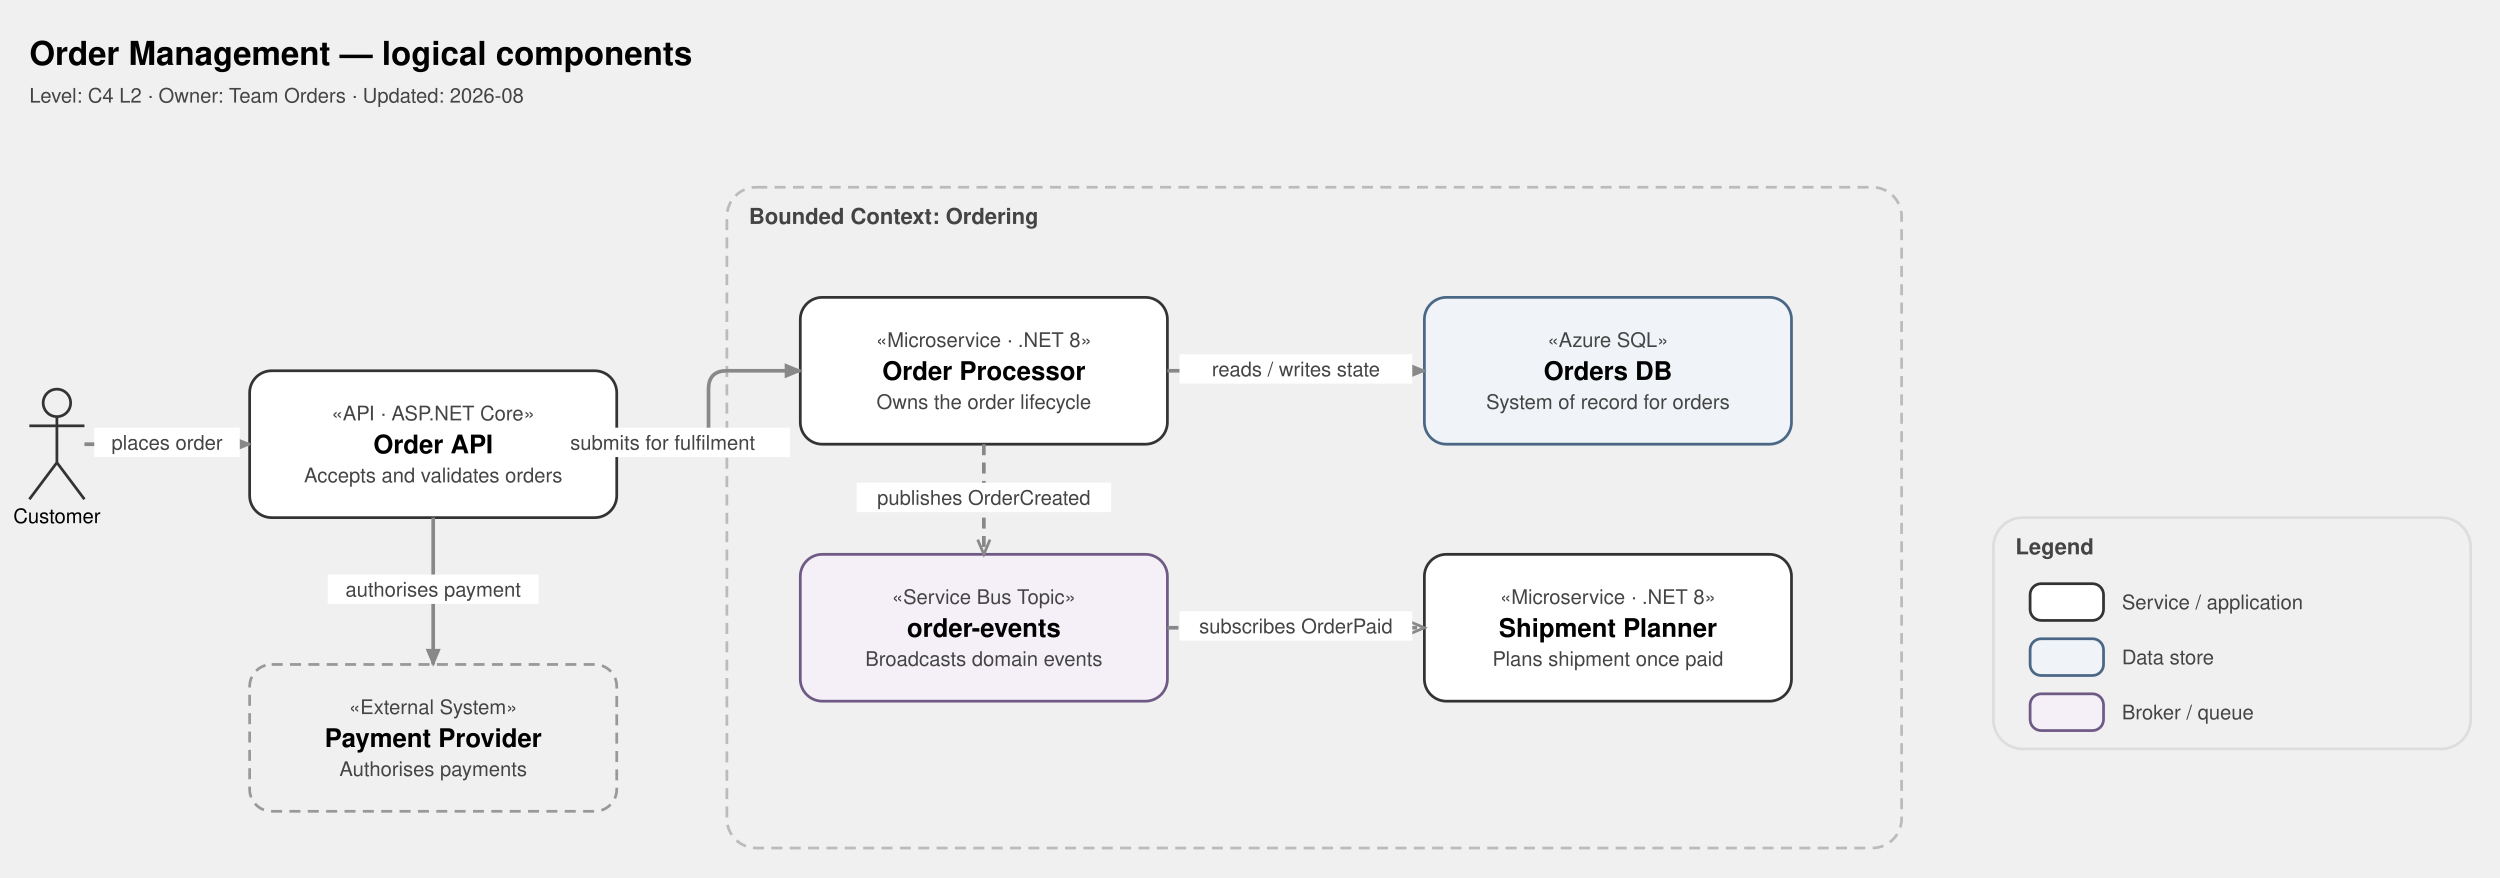
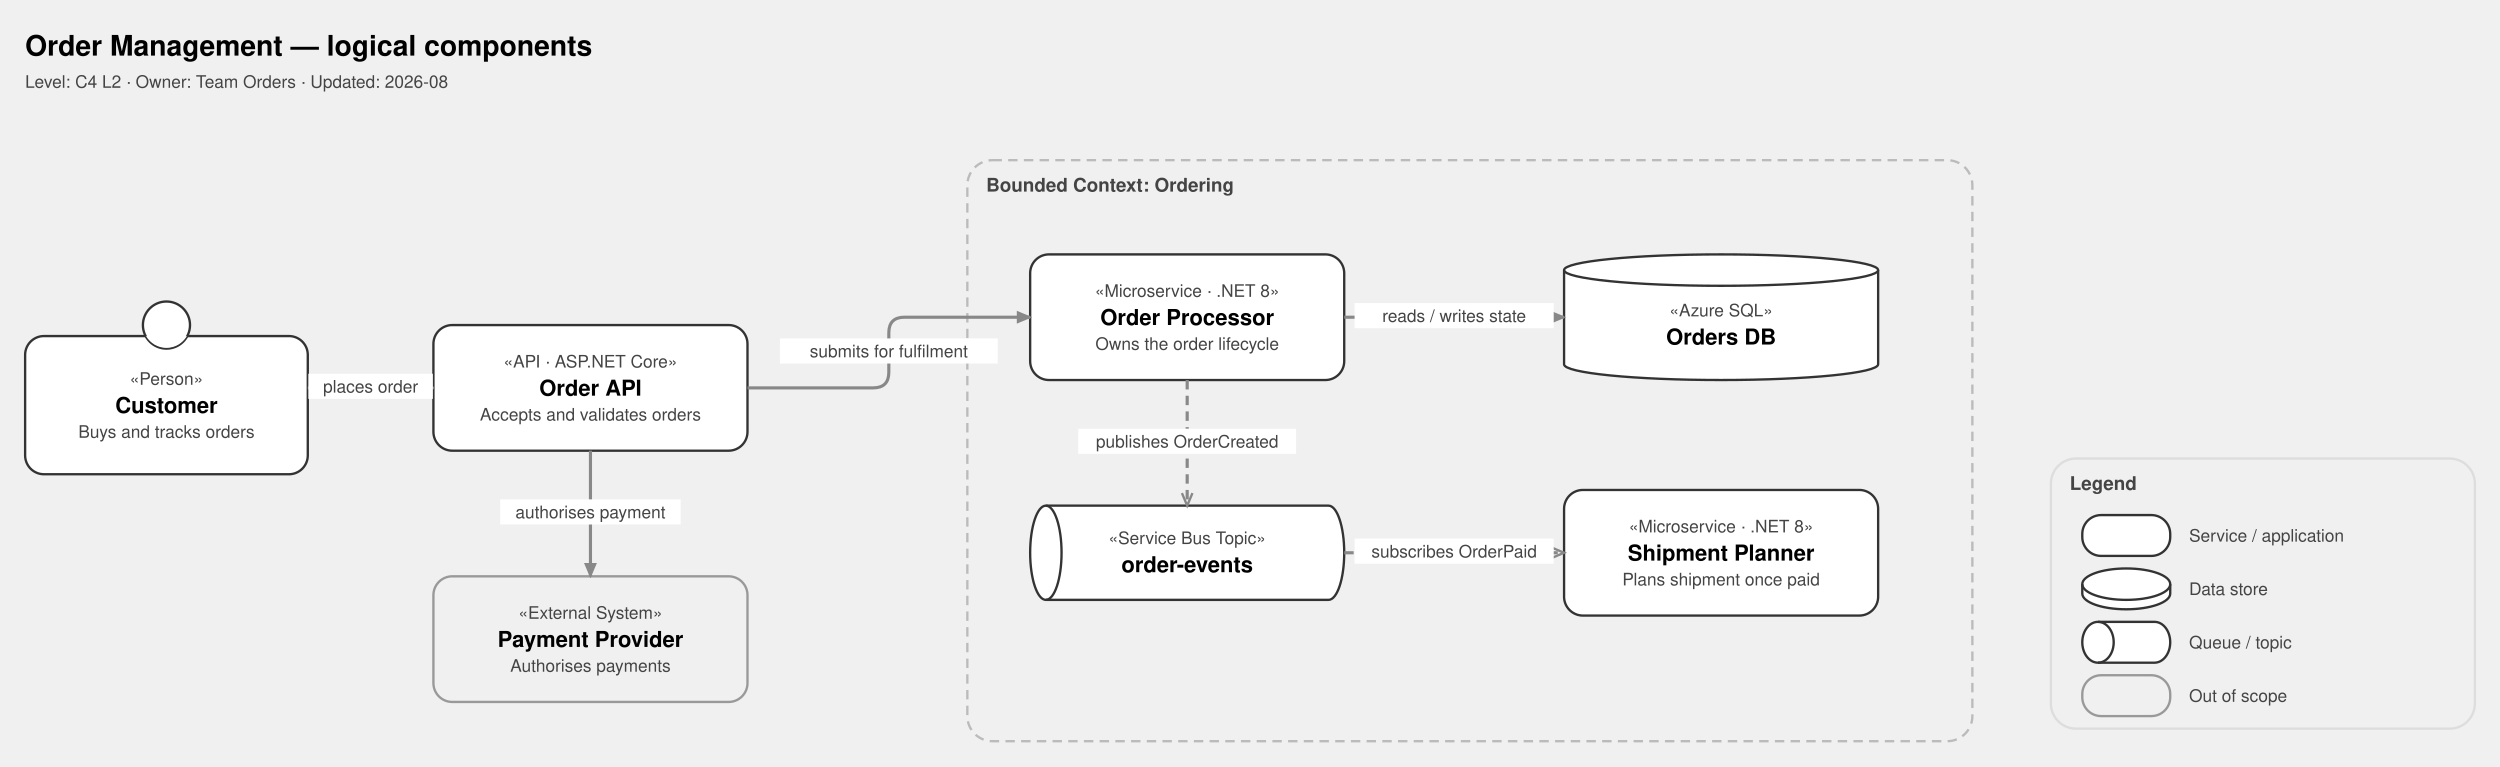
- <svg xmlns="http://www.w3.org/2000/svg" version="1.1" width="1362px" height="478px" viewBox="24 8 1362 478" content="&lt;mxfile host=&quot;app.diagrams.net&quot; type=&quot;device&quot; version=&quot;24.7.17&quot;&gt;&lt;diagram id=&quot;d1&quot; name=&quot;Components&quot;&gt;&lt;mxGraphModel dx=&quot;1400&quot; dy=&quot;900&quot; grid=&quot;1&quot; gridSize=&quot;10&quot; guides=&quot;1&quot; tooltips=&quot;1&quot; connect=&quot;1&quot; arrows=&quot;1&quot; fold=&quot;1&quot; page=&quot;0&quot; pageScale=&quot;1&quot; pageWidth=&quot;1600&quot; pageHeight=&quot;1200&quot; adaptiveColors=&quot;auto&quot; math=&quot;0&quot; shadow=&quot;0&quot;&gt;&lt;root&gt;&lt;mxCell id=&quot;0&quot; /&gt;&lt;mxCell id=&quot;1&quot; parent=&quot;0&quot; /&gt;&lt;mxCell id=&quot;n1&quot; value=&quot;Order Management — logical components&quot; style=&quot;text;html=1;align=left;verticalAlign=middle;fontFamily=Helvetica;fontSize=18;fontColor=#000000;fontStyle=1;&quot; vertex=&quot;1&quot; parent=&quot;1&quot;&gt;&lt;mxGeometry x=&quot;40&quot; y=&quot;24&quot; width=&quot;700&quot; height=&quot;26&quot; as=&quot;geometry&quot; /&gt;&lt;/mxCell&gt;&lt;mxCell id=&quot;n2&quot; value=&quot;Level: C4 L2 · Owner: Team Orders · Updated: 2026-08&quot; style=&quot;text;html=1;align=left;verticalAlign=middle;fontFamily=Helvetica;fontSize=11;fontColor=#444444;&quot; vertex=&quot;1&quot; parent=&quot;1&quot;&gt;&lt;mxGeometry x=&quot;40&quot; y=&quot;52&quot; width=&quot;700&quot; height=&quot;16&quot; as=&quot;geometry&quot; /&gt;&lt;/mxCell&gt;&lt;mxCell id=&quot;n3&quot; value=&quot;Customer&quot; style=&quot;shape=umlActor;verticalLabelPosition=bottom;verticalAlign=top;html=1;outlineConnect=0;strokeColor=#333333;strokeWidth=1.5;fontFamily=Helvetica;fontSize=11;fontColor=#000000;&quot; vertex=&quot;1&quot; parent=&quot;1&quot;&gt;&lt;mxGeometry x=&quot;40&quot; y=&quot;220&quot; width=&quot;30&quot; height=&quot;60&quot; as=&quot;geometry&quot; /&gt;&lt;/mxCell&gt;&lt;mxCell id=&quot;n4&quot; value=&quot;&amp;lt;div style=&amp;quot;line-height:1.3&amp;quot;&amp;gt;&amp;lt;font style=&amp;quot;font-size:11px;color:#444444&amp;quot;&amp;gt;&amp;amp;laquo;API · ASP.NET Core&amp;amp;raquo;&amp;lt;/font&amp;gt;&amp;lt;br&amp;gt;&amp;lt;b style=&amp;quot;font-size:14px;color:#000000&amp;quot;&amp;gt;Order API&amp;lt;/b&amp;gt;&amp;lt;br&amp;gt;&amp;lt;font style=&amp;quot;font-size:11px;color:#444444&amp;quot;&amp;gt;Accepts and validates orders&amp;lt;/font&amp;gt;&amp;lt;/div&amp;gt;&quot; style=&quot;rounded=1;absoluteArcSize=1;arcSize=24;whiteSpace=wrap;html=1;strokeWidth=1.5;fontFamily=Helvetica;fontSize=14;fontColor=#000000;align=center;verticalAlign=middle;spacingLeft=6;spacingRight=6;shadow=0;fillColor=#FFFFFF;strokeColor=#333333;&quot; vertex=&quot;1&quot; parent=&quot;1&quot;&gt;&lt;mxGeometry x=&quot;160&quot; y=&quot;210&quot; width=&quot;200&quot; height=&quot;80&quot; as=&quot;geometry&quot; /&gt;&lt;/mxCell&gt;&lt;mxCell id=&quot;n5&quot; value=&quot;Bounded Context: Ordering&quot; style=&quot;rounded=1;absoluteArcSize=1;arcSize=32;whiteSpace=wrap;html=1;strokeWidth=1.5;fontFamily=Helvetica;fontSize=12;fontStyle=1;fontColor=#444444;align=left;verticalAlign=top;spacingLeft=12;spacingTop=4;shadow=0;container=1;collapsible=0;fillColor=none;strokeColor=#BBBBBB;dashed=1;dashPattern=8 4;&quot; vertex=&quot;1&quot; parent=&quot;1&quot;&gt;&lt;mxGeometry x=&quot;420&quot; y=&quot;110&quot; width=&quot;640&quot; height=&quot;360&quot; as=&quot;geometry&quot; /&gt;&lt;/mxCell&gt;&lt;mxCell id=&quot;n6&quot; value=&quot;&amp;lt;div style=&amp;quot;line-height:1.3&amp;quot;&amp;gt;&amp;lt;font style=&amp;quot;font-size:11px;color:#444444&amp;quot;&amp;gt;&amp;amp;laquo;Microservice · .NET 8&amp;amp;raquo;&amp;lt;/font&amp;gt;&amp;lt;br&amp;gt;&amp;lt;b style=&amp;quot;font-size:14px;color:#000000&amp;quot;&amp;gt;Order Processor&amp;lt;/b&amp;gt;&amp;lt;br&amp;gt;&amp;lt;font style=&amp;quot;font-size:11px;color:#444444&amp;quot;&amp;gt;Owns the order lifecycle&amp;lt;/font&amp;gt;&amp;lt;/div&amp;gt;&quot; style=&quot;rounded=1;absoluteArcSize=1;arcSize=24;whiteSpace=wrap;html=1;strokeWidth=1.5;fontFamily=Helvetica;fontSize=14;fontColor=#000000;align=center;verticalAlign=middle;spacingLeft=6;spacingRight=6;shadow=0;fillColor=#FFFFFF;strokeColor=#333333;&quot; vertex=&quot;1&quot; parent=&quot;n5&quot;&gt;&lt;mxGeometry x=&quot;40&quot; y=&quot;60&quot; width=&quot;200&quot; height=&quot;80&quot; as=&quot;geometry&quot; /&gt;&lt;/mxCell&gt;&lt;mxCell id=&quot;n7&quot; value=&quot;&amp;lt;div style=&amp;quot;line-height:1.3&amp;quot;&amp;gt;&amp;lt;font style=&amp;quot;font-size:11px;color:#444444&amp;quot;&amp;gt;&amp;amp;laquo;Azure SQL&amp;amp;raquo;&amp;lt;/font&amp;gt;&amp;lt;br&amp;gt;&amp;lt;b style=&amp;quot;font-size:14px;color:#000000&amp;quot;&amp;gt;Orders DB&amp;lt;/b&amp;gt;&amp;lt;br&amp;gt;&amp;lt;font style=&amp;quot;font-size:11px;color:#444444&amp;quot;&amp;gt;System of record for orders&amp;lt;/font&amp;gt;&amp;lt;/div&amp;gt;&quot; style=&quot;rounded=1;absoluteArcSize=1;arcSize=24;whiteSpace=wrap;html=1;strokeWidth=1.5;fontFamily=Helvetica;fontSize=14;fontColor=#000000;align=center;verticalAlign=middle;spacingLeft=6;spacingRight=6;shadow=0;fillColor=#F0F4F8;strokeColor=#4A6785;&quot; vertex=&quot;1&quot; parent=&quot;n5&quot;&gt;&lt;mxGeometry x=&quot;380&quot; y=&quot;60&quot; width=&quot;200&quot; height=&quot;80&quot; as=&quot;geometry&quot; /&gt;&lt;/mxCell&gt;&lt;mxCell id=&quot;n8&quot; value=&quot;&amp;lt;div style=&amp;quot;line-height:1.3&amp;quot;&amp;gt;&amp;lt;font style=&amp;quot;font-size:11px;color:#444444&amp;quot;&amp;gt;&amp;amp;laquo;Service Bus Topic&amp;amp;raquo;&amp;lt;/font&amp;gt;&amp;lt;br&amp;gt;&amp;lt;b style=&amp;quot;font-size:14px;color:#000000&amp;quot;&amp;gt;order-events&amp;lt;/b&amp;gt;&amp;lt;br&amp;gt;&amp;lt;font style=&amp;quot;font-size:11px;color:#444444&amp;quot;&amp;gt;Broadcasts domain events&amp;lt;/font&amp;gt;&amp;lt;/div&amp;gt;&quot; style=&quot;rounded=1;absoluteArcSize=1;arcSize=24;whiteSpace=wrap;html=1;strokeWidth=1.5;fontFamily=Helvetica;fontSize=14;fontColor=#000000;align=center;verticalAlign=middle;spacingLeft=6;spacingRight=6;shadow=0;fillColor=#F5F0F8;strokeColor=#6E5A85;&quot; vertex=&quot;1&quot; parent=&quot;n5&quot;&gt;&lt;mxGeometry x=&quot;40&quot; y=&quot;200&quot; width=&quot;200&quot; height=&quot;80&quot; as=&quot;geometry&quot; /&gt;&lt;/mxCell&gt;&lt;mxCell id=&quot;n9&quot; value=&quot;&amp;lt;div style=&amp;quot;line-height:1.3&amp;quot;&amp;gt;&amp;lt;font style=&amp;quot;font-size:11px;color:#444444&amp;quot;&amp;gt;&amp;amp;laquo;Microservice · .NET 8&amp;amp;raquo;&amp;lt;/font&amp;gt;&amp;lt;br&amp;gt;&amp;lt;b style=&amp;quot;font-size:14px;color:#000000&amp;quot;&amp;gt;Shipment Planner&amp;lt;/b&amp;gt;&amp;lt;br&amp;gt;&amp;lt;font style=&amp;quot;font-size:11px;color:#444444&amp;quot;&amp;gt;Plans shipment once paid&amp;lt;/font&amp;gt;&amp;lt;/div&amp;gt;&quot; style=&quot;rounded=1;absoluteArcSize=1;arcSize=24;whiteSpace=wrap;html=1;strokeWidth=1.5;fontFamily=Helvetica;fontSize=14;fontColor=#000000;align=center;verticalAlign=middle;spacingLeft=6;spacingRight=6;shadow=0;fillColor=#FFFFFF;strokeColor=#333333;&quot; vertex=&quot;1&quot; parent=&quot;n5&quot;&gt;&lt;mxGeometry x=&quot;380&quot; y=&quot;200&quot; width=&quot;200&quot; height=&quot;80&quot; as=&quot;geometry&quot; /&gt;&lt;/mxCell&gt;&lt;mxCell id=&quot;n10&quot; value=&quot;&amp;lt;div style=&amp;quot;line-height:1.3&amp;quot;&amp;gt;&amp;lt;font style=&amp;quot;font-size:11px;color:#444444&amp;quot;&amp;gt;&amp;amp;laquo;External System&amp;amp;raquo;&amp;lt;/font&amp;gt;&amp;lt;br&amp;gt;&amp;lt;b style=&amp;quot;font-size:14px;color:#000000&amp;quot;&amp;gt;Payment Provider&amp;lt;/b&amp;gt;&amp;lt;br&amp;gt;&amp;lt;font style=&amp;quot;font-size:11px;color:#444444&amp;quot;&amp;gt;Authorises payments&amp;lt;/font&amp;gt;&amp;lt;/div&amp;gt;&quot; style=&quot;rounded=1;absoluteArcSize=1;arcSize=24;whiteSpace=wrap;html=1;strokeWidth=1.5;fontFamily=Helvetica;fontSize=14;fontColor=#000000;align=center;verticalAlign=middle;spacingLeft=6;spacingRight=6;shadow=0;fillColor=none;strokeColor=#999999;dashed=1;dashPattern=6 4;&quot; vertex=&quot;1&quot; parent=&quot;1&quot;&gt;&lt;mxGeometry x=&quot;160&quot; y=&quot;370&quot; width=&quot;200&quot; height=&quot;80&quot; as=&quot;geometry&quot; /&gt;&lt;/mxCell&gt;&lt;mxCell id=&quot;n11&quot; value=&quot;places order&quot; style=&quot;edgeStyle=orthogonalEdgeStyle;rounded=1;arcSize=10;html=1;jumpStyle=arc;jumpSize=8;fontFamily=Helvetica;fontSize=11;fontColor=#444444;labelBackgroundColor=#FFFFFF;strokeWidth=2;strokeColor=#888888;endArrow=blockThin;endFill=1;endSize=6;exitX=1;exitY=0.5;exitDx=0;exitDy=0;entryX=0;entryY=0.5;entryDx=0;entryDy=0;&quot; edge=&quot;1&quot; parent=&quot;1&quot; source=&quot;n3&quot; target=&quot;n4&quot;&gt;&lt;mxGeometry relative=&quot;1&quot; as=&quot;geometry&quot; /&gt;&lt;/mxCell&gt;&lt;mxCell id=&quot;n12&quot; value=&quot;submits for fulfilment&quot; style=&quot;edgeStyle=orthogonalEdgeStyle;rounded=1;arcSize=10;html=1;jumpStyle=arc;jumpSize=8;fontFamily=Helvetica;fontSize=11;fontColor=#444444;labelBackgroundColor=#FFFFFF;strokeWidth=2;strokeColor=#888888;endArrow=blockThin;endFill=1;endSize=6;exitX=1;exitY=0.5;exitDx=0;exitDy=0;entryX=0;entryY=0.5;entryDx=0;entryDy=0;&quot; edge=&quot;1&quot; parent=&quot;1&quot; source=&quot;n4&quot; target=&quot;n6&quot;&gt;&lt;mxGeometry relative=&quot;1&quot; as=&quot;geometry&quot; /&gt;&lt;/mxCell&gt;&lt;mxCell id=&quot;n13&quot; value=&quot;reads / writes state&quot; style=&quot;edgeStyle=orthogonalEdgeStyle;rounded=1;arcSize=10;html=1;jumpStyle=arc;jumpSize=8;fontFamily=Helvetica;fontSize=11;fontColor=#444444;labelBackgroundColor=#FFFFFF;strokeWidth=2;strokeColor=#888888;endArrow=blockThin;endFill=1;endSize=6;exitX=1;exitY=0.5;exitDx=0;exitDy=0;entryX=0;entryY=0.5;entryDx=0;entryDy=0;&quot; edge=&quot;1&quot; parent=&quot;1&quot; source=&quot;n6&quot; target=&quot;n7&quot;&gt;&lt;mxGeometry relative=&quot;1&quot; as=&quot;geometry&quot; /&gt;&lt;/mxCell&gt;&lt;mxCell id=&quot;n14&quot; value=&quot;publishes OrderCreated&quot; style=&quot;edgeStyle=orthogonalEdgeStyle;rounded=1;arcSize=10;html=1;jumpStyle=arc;jumpSize=8;fontFamily=Helvetica;fontSize=11;fontColor=#444444;labelBackgroundColor=#FFFFFF;strokeWidth=2;strokeColor=#888888;endArrow=open;endFill=0;endSize=8;dashed=1;dashPattern=6 4;exitX=0.5;exitY=1;exitDx=0;exitDy=0;entryX=0.5;entryY=0;entryDx=0;entryDy=0;&quot; edge=&quot;1&quot; parent=&quot;1&quot; source=&quot;n6&quot; target=&quot;n8&quot;&gt;&lt;mxGeometry relative=&quot;1&quot; as=&quot;geometry&quot; /&gt;&lt;/mxCell&gt;&lt;mxCell id=&quot;n15&quot; value=&quot;subscribes OrderPaid&quot; style=&quot;edgeStyle=orthogonalEdgeStyle;rounded=1;arcSize=10;html=1;jumpStyle=arc;jumpSize=8;fontFamily=Helvetica;fontSize=11;fontColor=#444444;labelBackgroundColor=#FFFFFF;strokeWidth=2;strokeColor=#888888;endArrow=open;endFill=0;endSize=8;dashed=1;dashPattern=6 4;exitX=1;exitY=0.5;exitDx=0;exitDy=0;entryX=0;entryY=0.5;entryDx=0;entryDy=0;&quot; edge=&quot;1&quot; parent=&quot;1&quot; source=&quot;n8&quot; target=&quot;n9&quot;&gt;&lt;mxGeometry relative=&quot;1&quot; as=&quot;geometry&quot; /&gt;&lt;/mxCell&gt;&lt;mxCell id=&quot;n16&quot; value=&quot;authorises payment&quot; style=&quot;edgeStyle=orthogonalEdgeStyle;rounded=1;arcSize=10;html=1;jumpStyle=arc;jumpSize=8;fontFamily=Helvetica;fontSize=11;fontColor=#444444;labelBackgroundColor=#FFFFFF;strokeWidth=2;strokeColor=#888888;endArrow=blockThin;endFill=1;endSize=6;exitX=0.5;exitY=1;exitDx=0;exitDy=0;entryX=0.5;entryY=0;entryDx=0;entryDy=0;&quot; edge=&quot;1&quot; parent=&quot;1&quot; source=&quot;n4&quot; target=&quot;n10&quot;&gt;&lt;mxGeometry relative=&quot;1&quot; as=&quot;geometry&quot; /&gt;&lt;/mxCell&gt;&lt;mxCell id=&quot;n17&quot; value=&quot;Legend&quot; style=&quot;rounded=1;absoluteArcSize=1;arcSize=32;whiteSpace=wrap;html=1;strokeWidth=1.5;fontFamily=Helvetica;fontSize=12;fontStyle=1;fontColor=#444444;align=left;verticalAlign=top;spacingLeft=12;spacingTop=4;shadow=0;container=1;collapsible=0;fillColor=none;strokeColor=#DDDDDD;&quot; vertex=&quot;1&quot; parent=&quot;1&quot;&gt;&lt;mxGeometry x=&quot;1110&quot; y=&quot;290&quot; width=&quot;260&quot; height=&quot;126&quot; as=&quot;geometry&quot; /&gt;&lt;/mxCell&gt;&lt;mxCell id=&quot;n18&quot; value=&quot;&quot; style=&quot;rounded=1;absoluteArcSize=1;arcSize=24;whiteSpace=wrap;html=1;strokeWidth=1.5;fontFamily=Helvetica;fontSize=14;fontColor=#000000;align=center;verticalAlign=middle;spacingLeft=6;spacingRight=6;shadow=0;fillColor=#FFFFFF;strokeColor=#333333;&quot; vertex=&quot;1&quot; parent=&quot;n17&quot;&gt;&lt;mxGeometry x=&quot;20&quot; y=&quot;36&quot; width=&quot;40&quot; height=&quot;20&quot; as=&quot;geometry&quot; /&gt;&lt;/mxCell&gt;&lt;mxCell id=&quot;n19&quot; value=&quot;Service / application&quot; style=&quot;text;html=1;align=left;verticalAlign=middle;fontFamily=Helvetica;fontSize=11;fontColor=#444444;&quot; vertex=&quot;1&quot; parent=&quot;n17&quot;&gt;&lt;mxGeometry x=&quot;70&quot; y=&quot;36&quot; width=&quot;170&quot; height=&quot;20&quot; as=&quot;geometry&quot; /&gt;&lt;/mxCell&gt;&lt;mxCell id=&quot;n20&quot; value=&quot;&quot; style=&quot;rounded=1;absoluteArcSize=1;arcSize=24;whiteSpace=wrap;html=1;strokeWidth=1.5;fontFamily=Helvetica;fontSize=14;fontColor=#000000;align=center;verticalAlign=middle;spacingLeft=6;spacingRight=6;shadow=0;fillColor=#F0F4F8;strokeColor=#4A6785;&quot; vertex=&quot;1&quot; parent=&quot;n17&quot;&gt;&lt;mxGeometry x=&quot;20&quot; y=&quot;66&quot; width=&quot;40&quot; height=&quot;20&quot; as=&quot;geometry&quot; /&gt;&lt;/mxCell&gt;&lt;mxCell id=&quot;n21&quot; value=&quot;Data store&quot; style=&quot;text;html=1;align=left;verticalAlign=middle;fontFamily=Helvetica;fontSize=11;fontColor=#444444;&quot; vertex=&quot;1&quot; parent=&quot;n17&quot;&gt;&lt;mxGeometry x=&quot;70&quot; y=&quot;66&quot; width=&quot;170&quot; height=&quot;20&quot; as=&quot;geometry&quot; /&gt;&lt;/mxCell&gt;&lt;mxCell id=&quot;n22&quot; value=&quot;&quot; style=&quot;rounded=1;absoluteArcSize=1;arcSize=24;whiteSpace=wrap;html=1;strokeWidth=1.5;fontFamily=Helvetica;fontSize=14;fontColor=#000000;align=center;verticalAlign=middle;spacingLeft=6;spacingRight=6;shadow=0;fillColor=#F5F0F8;strokeColor=#6E5A85;&quot; vertex=&quot;1&quot; parent=&quot;n17&quot;&gt;&lt;mxGeometry x=&quot;20&quot; y=&quot;96&quot; width=&quot;40&quot; height=&quot;20&quot; as=&quot;geometry&quot; /&gt;&lt;/mxCell&gt;&lt;mxCell id=&quot;n23&quot; value=&quot;Broker / queue&quot; style=&quot;text;html=1;align=left;verticalAlign=middle;fontFamily=Helvetica;fontSize=11;fontColor=#444444;&quot; vertex=&quot;1&quot; parent=&quot;n17&quot;&gt;&lt;mxGeometry x=&quot;70&quot; y=&quot;96&quot; width=&quot;170&quot; height=&quot;20&quot; as=&quot;geometry&quot; /&gt;&lt;/mxCell&gt;&lt;/root&gt;&lt;/mxGraphModel&gt;&lt;/diagram&gt;&lt;/mxfile&gt;">
-   <rect x="420" y="110" width="640" height="360" rx="16" ry="16" fill="none" stroke="#BBBBBB" stroke-width="1.5" stroke-dasharray="6 4" />
-   <text x="432" y="130" font-family="Helvetica, Arial, sans-serif" font-size="12" fill="#444444" font-weight="bold" text-anchor="start">Bounded Context: Ordering</text>
-   <rect x="1110" y="290" width="260" height="126" rx="16" ry="16" fill="none" stroke="#DDDDDD" stroke-width="1.5" />
-   <text x="1122" y="310" font-family="Helvetica, Arial, sans-serif" font-size="12" fill="#444444" font-weight="bold" text-anchor="start">Legend</text>
-   <ellipse cx="55" cy="227.5" rx="7.5" ry="7.5" fill="none" stroke="#333333" stroke-width="1.5" />
-   <path d="M 55 235 L 55 260 M 40 240 L 70 240 M 55 260 L 40 280 M 55 260 L 70 280" fill="none" stroke="#333333" stroke-width="1.5" />
-   <text x="55" y="293" font-family="Helvetica, Arial, sans-serif" font-size="11" fill="#000000" text-anchor="middle">Customer</text>
-   <rect x="160" y="210" width="200" height="80" rx="12" ry="12" fill="#FFFFFF" stroke="#333333" stroke-width="1.5" />
-   <text x="260" y="237.03" font-family="Helvetica, Arial, sans-serif" font-size="11" fill="#444444" text-anchor="middle">«API · ASP.NET Core»</text>
-   <text x="260" y="254.97" font-family="Helvetica, Arial, sans-serif" font-size="14" fill="#000000" font-weight="bold" text-anchor="middle">Order API</text>
-   <text x="260" y="270.78" font-family="Helvetica, Arial, sans-serif" font-size="11" fill="#444444" text-anchor="middle">Accepts and validates orders</text>
-   <rect x="460" y="170" width="200" height="80" rx="12" ry="12" fill="#FFFFFF" stroke="#333333" stroke-width="1.5" />
-   <text x="560" y="197.03" font-family="Helvetica, Arial, sans-serif" font-size="11" fill="#444444" text-anchor="middle">«Microservice · .NET 8»</text>
-   <text x="560" y="214.97" font-family="Helvetica, Arial, sans-serif" font-size="14" fill="#000000" font-weight="bold" text-anchor="middle">Order Processor</text>
-   <text x="560" y="230.78" font-family="Helvetica, Arial, sans-serif" font-size="11" fill="#444444" text-anchor="middle">Owns the order lifecycle</text>
-   <rect x="800" y="170" width="200" height="80" rx="12" ry="12" fill="#F0F4F8" stroke="#4A6785" stroke-width="1.5" />
-   <text x="900" y="197.03" font-family="Helvetica, Arial, sans-serif" font-size="11" fill="#444444" text-anchor="middle">«Azure SQL»</text>
-   <text x="900" y="214.97" font-family="Helvetica, Arial, sans-serif" font-size="14" fill="#000000" font-weight="bold" text-anchor="middle">Orders DB</text>
-   <text x="900" y="230.78" font-family="Helvetica, Arial, sans-serif" font-size="11" fill="#444444" text-anchor="middle">System of record for orders</text>
-   <rect x="460" y="310" width="200" height="80" rx="12" ry="12" fill="#F5F0F8" stroke="#6E5A85" stroke-width="1.5" />
-   <text x="560" y="337.03" font-family="Helvetica, Arial, sans-serif" font-size="11" fill="#444444" text-anchor="middle">«Service Bus Topic»</text>
-   <text x="560" y="354.97" font-family="Helvetica, Arial, sans-serif" font-size="14" fill="#000000" font-weight="bold" text-anchor="middle">order-events</text>
-   <text x="560" y="370.78" font-family="Helvetica, Arial, sans-serif" font-size="11" fill="#444444" text-anchor="middle">Broadcasts domain events</text>
-   <rect x="800" y="310" width="200" height="80" rx="12" ry="12" fill="#FFFFFF" stroke="#333333" stroke-width="1.5" />
-   <text x="900" y="337.03" font-family="Helvetica, Arial, sans-serif" font-size="11" fill="#444444" text-anchor="middle">«Microservice · .NET 8»</text>
-   <text x="900" y="354.97" font-family="Helvetica, Arial, sans-serif" font-size="14" fill="#000000" font-weight="bold" text-anchor="middle">Shipment Planner</text>
-   <text x="900" y="370.78" font-family="Helvetica, Arial, sans-serif" font-size="11" fill="#444444" text-anchor="middle">Plans shipment once paid</text>
-   <rect x="160" y="370" width="200" height="80" rx="12" ry="12" fill="none" stroke="#999999" stroke-width="1.5" stroke-dasharray="6 4" />
-   <text x="260" y="397.03" font-family="Helvetica, Arial, sans-serif" font-size="11" fill="#444444" text-anchor="middle">«External System»</text>
-   <text x="260" y="414.97" font-family="Helvetica, Arial, sans-serif" font-size="14" fill="#000000" font-weight="bold" text-anchor="middle">Payment Provider</text>
-   <text x="260" y="430.78" font-family="Helvetica, Arial, sans-serif" font-size="11" fill="#444444" text-anchor="middle">Authorises payments</text>
-   <rect x="1130" y="326" width="40" height="20" rx="6" ry="6" fill="#FFFFFF" stroke="#333333" stroke-width="1.5" />
-   <rect x="1130" y="356" width="40" height="20" rx="6" ry="6" fill="#F0F4F8" stroke="#4A6785" stroke-width="1.5" />
-   <rect x="1130" y="386" width="40" height="20" rx="6" ry="6" fill="#F5F0F8" stroke="#6E5A85" stroke-width="1.5" />
-   <path d="M 70 250 L 160 250" fill="none" stroke="#888888" stroke-width="2" stroke-linejoin="round" />
-   <path d="M 160 250 L 152 253.36 L 152 246.64 Z" fill="#888888" stroke="#888888" stroke-width="1" />
-   <rect x="75.36" y="241" width="79.28" height="16" fill="#FFFFFF" />
-   <text x="115" y="253" font-family="Helvetica, Arial, sans-serif" font-size="11" fill="#444444" text-anchor="middle">places order</text>
-   <path d="M 360 250 L 400 250 Q 410 250 410 240 L 410 220 Q 410 210 420 210 L 460 210" fill="none" stroke="#888888" stroke-width="2" stroke-linejoin="round" />
-   <path d="M 460 210 L 452 213.36 L 452 206.64 Z" fill="#888888" stroke="#888888" stroke-width="1" />
-   <rect x="315.66" y="241" width="138.68" height="16" fill="#FFFFFF" />
-   <text x="385" y="253" font-family="Helvetica, Arial, sans-serif" font-size="11" fill="#444444" text-anchor="middle">submits for fulfilment</text>
-   <path d="M 660 210 L 800 210" fill="none" stroke="#888888" stroke-width="2" stroke-linejoin="round" />
-   <path d="M 800 210 L 792 213.36 L 792 206.64 Z" fill="#888888" stroke="#888888" stroke-width="1" />
-   <rect x="666.6" y="201" width="126.8" height="16" fill="#FFFFFF" />
-   <text x="730" y="213" font-family="Helvetica, Arial, sans-serif" font-size="11" fill="#444444" text-anchor="middle">reads / writes state</text>
-   <path d="M 560 250 L 560 310" fill="none" stroke="#888888" stroke-width="2" stroke-linejoin="round" stroke-dasharray="6 4" />
-   <path d="M 556.64 302 L 560 310 L 563.36 302" fill="none" stroke="#888888" stroke-width="1.5" />
-   <rect x="490.66" y="271" width="138.68" height="16" fill="#FFFFFF" />
-   <text x="560" y="283" font-family="Helvetica, Arial, sans-serif" font-size="11" fill="#444444" text-anchor="middle">publishes OrderCreated</text>
-   <path d="M 660 350 L 800 350" fill="none" stroke="#888888" stroke-width="2" stroke-linejoin="round" stroke-dasharray="6 4" />
-   <path d="M 792 353.36 L 800 350 L 792 346.64" fill="none" stroke="#888888" stroke-width="1.5" />
-   <rect x="666.6" y="341" width="126.8" height="16" fill="#FFFFFF" />
-   <text x="730" y="353" font-family="Helvetica, Arial, sans-serif" font-size="11" fill="#444444" text-anchor="middle">subscribes OrderPaid</text>
-   <path d="M 260 290 L 260 370" fill="none" stroke="#888888" stroke-width="2" stroke-linejoin="round" />
-   <path d="M 260 370 L 256.64 362 L 263.36 362 Z" fill="#888888" stroke="#888888" stroke-width="1" />
-   <rect x="202.54" y="321" width="114.92" height="16" fill="#FFFFFF" />
-   <text x="260" y="333" font-family="Helvetica, Arial, sans-serif" font-size="11" fill="#444444" text-anchor="middle">authorises payment</text>
+ <svg xmlns="http://www.w3.org/2000/svg" version="1.1" width="1592px" height="488px" viewBox="24 8 1592 488" content="&lt;mxfile host=&quot;app.diagrams.net&quot; type=&quot;device&quot; version=&quot;24.7.17&quot;&gt;&lt;diagram id=&quot;d1&quot; name=&quot;Components&quot;&gt;&lt;mxGraphModel dx=&quot;1400&quot; dy=&quot;900&quot; grid=&quot;1&quot; gridSize=&quot;10&quot; guides=&quot;1&quot; tooltips=&quot;1&quot; connect=&quot;1&quot; arrows=&quot;1&quot; fold=&quot;1&quot; page=&quot;0&quot; pageScale=&quot;1&quot; pageWidth=&quot;1600&quot; pageHeight=&quot;1200&quot; adaptiveColors=&quot;auto&quot; math=&quot;0&quot; shadow=&quot;0&quot;&gt;&lt;root&gt;&lt;mxCell id=&quot;0&quot; /&gt;&lt;mxCell id=&quot;1&quot; parent=&quot;0&quot; /&gt;&lt;mxCell id=&quot;n1&quot; value=&quot;Order Management — logical components&quot; style=&quot;text;html=1;align=left;verticalAlign=middle;fontFamily=Helvetica;fontSize=18;fontColor=#000000;fontStyle=1;&quot; vertex=&quot;1&quot; parent=&quot;1&quot;&gt;&lt;mxGeometry x=&quot;40&quot; y=&quot;24&quot; width=&quot;700&quot; height=&quot;26&quot; as=&quot;geometry&quot; /&gt;&lt;/mxCell&gt;&lt;mxCell id=&quot;n2&quot; value=&quot;Level: C4 L2 · Owner: Team Orders · Updated: 2026-08&quot; style=&quot;text;html=1;align=left;verticalAlign=middle;fontFamily=Helvetica;fontSize=11;fontColor=#444444;&quot; vertex=&quot;1&quot; parent=&quot;1&quot;&gt;&lt;mxGeometry x=&quot;40&quot; y=&quot;52&quot; width=&quot;700&quot; height=&quot;16&quot; as=&quot;geometry&quot; /&gt;&lt;/mxCell&gt;&lt;mxCell id=&quot;n3&quot; value=&quot;&amp;lt;div style=&amp;quot;line-height:1.3&amp;quot;&amp;gt;&amp;lt;font style=&amp;quot;font-size:11px;color:#444444&amp;quot;&amp;gt;&amp;amp;laquo;Person&amp;amp;raquo;&amp;lt;/font&amp;gt;&amp;lt;br&amp;gt;&amp;lt;b style=&amp;quot;font-size:14px;color:#000000&amp;quot;&amp;gt;Customer&amp;lt;/b&amp;gt;&amp;lt;br&amp;gt;&amp;lt;font style=&amp;quot;font-size:11px;color:#444444&amp;quot;&amp;gt;Buys and tracks orders&amp;lt;/font&amp;gt;&amp;lt;/div&amp;gt;&quot; style=&quot;shape=mxgraph.c4.person;whiteSpace=wrap;html=1;strokeWidth=1.5;fontFamily=Helvetica;fontSize=14;fontColor=#000000;align=center;verticalAlign=middle;shadow=0;fillColor=#FFFFFF;strokeColor=#333333;&quot; vertex=&quot;1&quot; parent=&quot;1&quot;&gt;&lt;mxGeometry x=&quot;40&quot; y=&quot;200&quot; width=&quot;180&quot; height=&quot;110&quot; as=&quot;geometry&quot; /&gt;&lt;/mxCell&gt;&lt;mxCell id=&quot;n4&quot; value=&quot;&amp;lt;div style=&amp;quot;line-height:1.3&amp;quot;&amp;gt;&amp;lt;font style=&amp;quot;font-size:11px;color:#444444&amp;quot;&amp;gt;&amp;amp;laquo;API · ASP.NET Core&amp;amp;raquo;&amp;lt;/font&amp;gt;&amp;lt;br&amp;gt;&amp;lt;b style=&amp;quot;font-size:14px;color:#000000&amp;quot;&amp;gt;Order API&amp;lt;/b&amp;gt;&amp;lt;br&amp;gt;&amp;lt;font style=&amp;quot;font-size:11px;color:#444444&amp;quot;&amp;gt;Accepts and validates orders&amp;lt;/font&amp;gt;&amp;lt;/div&amp;gt;&quot; style=&quot;rounded=1;absoluteArcSize=1;arcSize=24;whiteSpace=wrap;html=1;strokeWidth=1.5;fontFamily=Helvetica;fontSize=14;fontColor=#000000;align=center;verticalAlign=middle;spacingLeft=6;spacingRight=6;shadow=0;fillColor=#FFFFFF;strokeColor=#333333;&quot; vertex=&quot;1&quot; parent=&quot;1&quot;&gt;&lt;mxGeometry x=&quot;300&quot; y=&quot;215&quot; width=&quot;200&quot; height=&quot;80&quot; as=&quot;geometry&quot; /&gt;&lt;/mxCell&gt;&lt;mxCell id=&quot;n5&quot; value=&quot;Bounded Context: Ordering&quot; style=&quot;rounded=1;absoluteArcSize=1;arcSize=32;whiteSpace=wrap;html=1;strokeWidth=1.5;fontFamily=Helvetica;fontSize=12;fontStyle=1;fontColor=#444444;align=left;verticalAlign=top;spacingLeft=12;spacingTop=4;shadow=0;container=1;collapsible=0;fillColor=none;strokeColor=#BBBBBB;dashed=1;dashPattern=8 4;&quot; vertex=&quot;1&quot; parent=&quot;1&quot;&gt;&lt;mxGeometry x=&quot;640&quot; y=&quot;110&quot; width=&quot;640&quot; height=&quot;370&quot; as=&quot;geometry&quot; /&gt;&lt;/mxCell&gt;&lt;mxCell id=&quot;n6&quot; value=&quot;&amp;lt;div style=&amp;quot;line-height:1.3&amp;quot;&amp;gt;&amp;lt;font style=&amp;quot;font-size:11px;color:#444444&amp;quot;&amp;gt;&amp;amp;laquo;Microservice · .NET 8&amp;amp;raquo;&amp;lt;/font&amp;gt;&amp;lt;br&amp;gt;&amp;lt;b style=&amp;quot;font-size:14px;color:#000000&amp;quot;&amp;gt;Order Processor&amp;lt;/b&amp;gt;&amp;lt;br&amp;gt;&amp;lt;font style=&amp;quot;font-size:11px;color:#444444&amp;quot;&amp;gt;Owns the order lifecycle&amp;lt;/font&amp;gt;&amp;lt;/div&amp;gt;&quot; style=&quot;rounded=1;absoluteArcSize=1;arcSize=24;whiteSpace=wrap;html=1;strokeWidth=1.5;fontFamily=Helvetica;fontSize=14;fontColor=#000000;align=center;verticalAlign=middle;spacingLeft=6;spacingRight=6;shadow=0;fillColor=#FFFFFF;strokeColor=#333333;&quot; vertex=&quot;1&quot; parent=&quot;n5&quot;&gt;&lt;mxGeometry x=&quot;40&quot; y=&quot;60&quot; width=&quot;200&quot; height=&quot;80&quot; as=&quot;geometry&quot; /&gt;&lt;/mxCell&gt;&lt;mxCell id=&quot;n7&quot; value=&quot;&amp;lt;div style=&amp;quot;line-height:1.3&amp;quot;&amp;gt;&amp;lt;font style=&amp;quot;font-size:11px;color:#444444&amp;quot;&amp;gt;&amp;amp;laquo;Azure SQL&amp;amp;raquo;&amp;lt;/font&amp;gt;&amp;lt;br&amp;gt;&amp;lt;b style=&amp;quot;font-size:14px;color:#000000&amp;quot;&amp;gt;Orders DB&amp;lt;/b&amp;gt;&amp;lt;/div&amp;gt;&quot; style=&quot;shape=cylinder3;boundedLbl=1;backgroundOutline=1;size=10;whiteSpace=wrap;html=1;strokeWidth=1.5;fontFamily=Helvetica;fontSize=14;fontColor=#000000;align=center;verticalAlign=middle;shadow=0;fillColor=#FFFFFF;strokeColor=#333333;&quot; vertex=&quot;1&quot; parent=&quot;n5&quot;&gt;&lt;mxGeometry x=&quot;380&quot; y=&quot;60&quot; width=&quot;200&quot; height=&quot;80&quot; as=&quot;geometry&quot; /&gt;&lt;/mxCell&gt;&lt;mxCell id=&quot;n8&quot; value=&quot;&amp;lt;div style=&amp;quot;line-height:1.3&amp;quot;&amp;gt;&amp;lt;font style=&amp;quot;font-size:11px;color:#444444&amp;quot;&amp;gt;&amp;amp;laquo;Service Bus Topic&amp;amp;raquo;&amp;lt;/font&amp;gt;&amp;lt;br&amp;gt;&amp;lt;b style=&amp;quot;font-size:14px;color:#000000&amp;quot;&amp;gt;order-events&amp;lt;/b&amp;gt;&amp;lt;/div&amp;gt;&quot; style=&quot;shape=cylinder3;boundedLbl=1;backgroundOutline=1;size=10;direction=north;whiteSpace=wrap;html=1;strokeWidth=1.5;fontFamily=Helvetica;fontSize=14;fontColor=#000000;align=center;verticalAlign=middle;shadow=0;fillColor=#FFFFFF;strokeColor=#333333;&quot; vertex=&quot;1&quot; parent=&quot;n5&quot;&gt;&lt;mxGeometry x=&quot;40&quot; y=&quot;220&quot; width=&quot;200&quot; height=&quot;60&quot; as=&quot;geometry&quot; /&gt;&lt;/mxCell&gt;&lt;mxCell id=&quot;n9&quot; value=&quot;&amp;lt;div style=&amp;quot;line-height:1.3&amp;quot;&amp;gt;&amp;lt;font style=&amp;quot;font-size:11px;color:#444444&amp;quot;&amp;gt;&amp;amp;laquo;Microservice · .NET 8&amp;amp;raquo;&amp;lt;/font&amp;gt;&amp;lt;br&amp;gt;&amp;lt;b style=&amp;quot;font-size:14px;color:#000000&amp;quot;&amp;gt;Shipment Planner&amp;lt;/b&amp;gt;&amp;lt;br&amp;gt;&amp;lt;font style=&amp;quot;font-size:11px;color:#444444&amp;quot;&amp;gt;Plans shipment once paid&amp;lt;/font&amp;gt;&amp;lt;/div&amp;gt;&quot; style=&quot;rounded=1;absoluteArcSize=1;arcSize=24;whiteSpace=wrap;html=1;strokeWidth=1.5;fontFamily=Helvetica;fontSize=14;fontColor=#000000;align=center;verticalAlign=middle;spacingLeft=6;spacingRight=6;shadow=0;fillColor=#FFFFFF;strokeColor=#333333;&quot; vertex=&quot;1&quot; parent=&quot;n5&quot;&gt;&lt;mxGeometry x=&quot;380&quot; y=&quot;210&quot; width=&quot;200&quot; height=&quot;80&quot; as=&quot;geometry&quot; /&gt;&lt;/mxCell&gt;&lt;mxCell id=&quot;n10&quot; value=&quot;&amp;lt;div style=&amp;quot;line-height:1.3&amp;quot;&amp;gt;&amp;lt;font style=&amp;quot;font-size:11px;color:#444444&amp;quot;&amp;gt;&amp;amp;laquo;External System&amp;amp;raquo;&amp;lt;/font&amp;gt;&amp;lt;br&amp;gt;&amp;lt;b style=&amp;quot;font-size:14px;color:#000000&amp;quot;&amp;gt;Payment Provider&amp;lt;/b&amp;gt;&amp;lt;br&amp;gt;&amp;lt;font style=&amp;quot;font-size:11px;color:#444444&amp;quot;&amp;gt;Authorises payments&amp;lt;/font&amp;gt;&amp;lt;/div&amp;gt;&quot; style=&quot;rounded=1;absoluteArcSize=1;arcSize=24;whiteSpace=wrap;html=1;strokeWidth=1.5;fontFamily=Helvetica;fontSize=14;fontColor=#000000;align=center;verticalAlign=middle;spacingLeft=6;spacingRight=6;shadow=0;fillColor=#F0F0F0;strokeColor=#999999;&quot; vertex=&quot;1&quot; parent=&quot;1&quot;&gt;&lt;mxGeometry x=&quot;300&quot; y=&quot;375&quot; width=&quot;200&quot; height=&quot;80&quot; as=&quot;geometry&quot; /&gt;&lt;/mxCell&gt;&lt;mxCell id=&quot;n11&quot; value=&quot;places order&quot; style=&quot;edgeStyle=orthogonalEdgeStyle;rounded=1;arcSize=10;html=1;jumpStyle=arc;jumpSize=8;fontFamily=Helvetica;fontSize=11;fontColor=#444444;labelBackgroundColor=#FFFFFF;strokeWidth=2;strokeColor=#888888;endArrow=blockThin;endFill=1;endSize=6;exitX=1;exitY=0.5;exitDx=0;exitDy=0;entryX=0;entryY=0.5;entryDx=0;entryDy=0;&quot; edge=&quot;1&quot; parent=&quot;1&quot; source=&quot;n3&quot; target=&quot;n4&quot;&gt;&lt;mxGeometry relative=&quot;1&quot; as=&quot;geometry&quot; /&gt;&lt;/mxCell&gt;&lt;mxCell id=&quot;n12&quot; value=&quot;submits for fulfilment&quot; style=&quot;edgeStyle=orthogonalEdgeStyle;rounded=1;arcSize=10;html=1;jumpStyle=arc;jumpSize=8;fontFamily=Helvetica;fontSize=11;fontColor=#444444;labelBackgroundColor=#FFFFFF;strokeWidth=2;strokeColor=#888888;endArrow=blockThin;endFill=1;endSize=6;exitX=1;exitY=0.5;exitDx=0;exitDy=0;entryX=0;entryY=0.5;entryDx=0;entryDy=0;&quot; edge=&quot;1&quot; parent=&quot;1&quot; source=&quot;n4&quot; target=&quot;n6&quot;&gt;&lt;mxGeometry relative=&quot;1&quot; as=&quot;geometry&quot; /&gt;&lt;/mxCell&gt;&lt;mxCell id=&quot;n13&quot; value=&quot;reads / writes state&quot; style=&quot;edgeStyle=orthogonalEdgeStyle;rounded=1;arcSize=10;html=1;jumpStyle=arc;jumpSize=8;fontFamily=Helvetica;fontSize=11;fontColor=#444444;labelBackgroundColor=#FFFFFF;strokeWidth=2;strokeColor=#888888;endArrow=blockThin;endFill=1;endSize=6;exitX=1;exitY=0.5;exitDx=0;exitDy=0;entryX=0;entryY=0.5;entryDx=0;entryDy=0;&quot; edge=&quot;1&quot; parent=&quot;1&quot; source=&quot;n6&quot; target=&quot;n7&quot;&gt;&lt;mxGeometry relative=&quot;1&quot; as=&quot;geometry&quot; /&gt;&lt;/mxCell&gt;&lt;mxCell id=&quot;n14&quot; value=&quot;publishes OrderCreated&quot; style=&quot;edgeStyle=orthogonalEdgeStyle;rounded=1;arcSize=10;html=1;jumpStyle=arc;jumpSize=8;fontFamily=Helvetica;fontSize=11;fontColor=#444444;labelBackgroundColor=#FFFFFF;strokeWidth=2;strokeColor=#888888;endArrow=open;endFill=0;endSize=8;dashed=1;dashPattern=6 4;exitX=0.5;exitY=1;exitDx=0;exitDy=0;entryX=0.5;entryY=0;entryDx=0;entryDy=0;&quot; edge=&quot;1&quot; parent=&quot;1&quot; source=&quot;n6&quot; target=&quot;n8&quot;&gt;&lt;mxGeometry relative=&quot;1&quot; as=&quot;geometry&quot; /&gt;&lt;/mxCell&gt;&lt;mxCell id=&quot;n15&quot; value=&quot;subscribes OrderPaid&quot; style=&quot;edgeStyle=orthogonalEdgeStyle;rounded=1;arcSize=10;html=1;jumpStyle=arc;jumpSize=8;fontFamily=Helvetica;fontSize=11;fontColor=#444444;labelBackgroundColor=#FFFFFF;strokeWidth=2;strokeColor=#888888;endArrow=open;endFill=0;endSize=8;dashed=1;dashPattern=6 4;exitX=1;exitY=0.5;exitDx=0;exitDy=0;entryX=0;entryY=0.5;entryDx=0;entryDy=0;&quot; edge=&quot;1&quot; parent=&quot;1&quot; source=&quot;n8&quot; target=&quot;n9&quot;&gt;&lt;mxGeometry relative=&quot;1&quot; as=&quot;geometry&quot; /&gt;&lt;/mxCell&gt;&lt;mxCell id=&quot;n16&quot; value=&quot;authorises payment&quot; style=&quot;edgeStyle=orthogonalEdgeStyle;rounded=1;arcSize=10;html=1;jumpStyle=arc;jumpSize=8;fontFamily=Helvetica;fontSize=11;fontColor=#444444;labelBackgroundColor=#FFFFFF;strokeWidth=2;strokeColor=#888888;endArrow=blockThin;endFill=1;endSize=6;exitX=0.5;exitY=1;exitDx=0;exitDy=0;entryX=0.5;entryY=0;entryDx=0;entryDy=0;&quot; edge=&quot;1&quot; parent=&quot;1&quot; source=&quot;n4&quot; target=&quot;n10&quot;&gt;&lt;mxGeometry relative=&quot;1&quot; as=&quot;geometry&quot; /&gt;&lt;/mxCell&gt;&lt;mxCell id=&quot;n17&quot; value=&quot;Legend&quot; style=&quot;rounded=1;absoluteArcSize=1;arcSize=32;whiteSpace=wrap;html=1;strokeWidth=1.5;fontFamily=Helvetica;fontSize=12;fontStyle=1;fontColor=#444444;align=left;verticalAlign=top;spacingLeft=12;spacingTop=4;shadow=0;container=1;collapsible=0;fillColor=none;strokeColor=#DDDDDD;&quot; vertex=&quot;1&quot; parent=&quot;1&quot;&gt;&lt;mxGeometry x=&quot;1330&quot; y=&quot;300&quot; width=&quot;270&quot; height=&quot;172&quot; as=&quot;geometry&quot; /&gt;&lt;/mxCell&gt;&lt;mxCell id=&quot;n18&quot; value=&quot;&quot; style=&quot;rounded=1;absoluteArcSize=1;arcSize=24;whiteSpace=wrap;html=1;strokeWidth=1.5;fontFamily=Helvetica;fontSize=14;fontColor=#000000;align=center;verticalAlign=middle;spacingLeft=6;spacingRight=6;shadow=0;fillColor=#FFFFFF;strokeColor=#333333;&quot; vertex=&quot;1&quot; parent=&quot;n17&quot;&gt;&lt;mxGeometry x=&quot;20&quot; y=&quot;36&quot; width=&quot;56&quot; height=&quot;26&quot; as=&quot;geometry&quot; /&gt;&lt;/mxCell&gt;&lt;mxCell id=&quot;n19&quot; value=&quot;Service / application&quot; style=&quot;text;html=1;align=left;verticalAlign=middle;fontFamily=Helvetica;fontSize=11;fontColor=#444444;&quot; vertex=&quot;1&quot; parent=&quot;n17&quot;&gt;&lt;mxGeometry x=&quot;88&quot; y=&quot;36&quot; width=&quot;160&quot; height=&quot;26&quot; as=&quot;geometry&quot; /&gt;&lt;/mxCell&gt;&lt;mxCell id=&quot;n20&quot; value=&quot;&quot; style=&quot;shape=cylinder3;boundedLbl=1;backgroundOutline=1;size=10;whiteSpace=wrap;html=1;strokeWidth=1.5;fontFamily=Helvetica;fontSize=14;fontColor=#000000;align=center;verticalAlign=middle;shadow=0;fillColor=#FFFFFF;strokeColor=#333333;&quot; vertex=&quot;1&quot; parent=&quot;n17&quot;&gt;&lt;mxGeometry x=&quot;20&quot; y=&quot;70&quot; width=&quot;56&quot; height=&quot;26&quot; as=&quot;geometry&quot; /&gt;&lt;/mxCell&gt;&lt;mxCell id=&quot;n21&quot; value=&quot;Data store&quot; style=&quot;text;html=1;align=left;verticalAlign=middle;fontFamily=Helvetica;fontSize=11;fontColor=#444444;&quot; vertex=&quot;1&quot; parent=&quot;n17&quot;&gt;&lt;mxGeometry x=&quot;88&quot; y=&quot;70&quot; width=&quot;160&quot; height=&quot;26&quot; as=&quot;geometry&quot; /&gt;&lt;/mxCell&gt;&lt;mxCell id=&quot;n22&quot; value=&quot;&quot; style=&quot;shape=cylinder3;boundedLbl=1;backgroundOutline=1;size=10;direction=north;whiteSpace=wrap;html=1;strokeWidth=1.5;fontFamily=Helvetica;fontSize=14;fontColor=#000000;align=center;verticalAlign=middle;shadow=0;fillColor=#FFFFFF;strokeColor=#333333;&quot; vertex=&quot;1&quot; parent=&quot;n17&quot;&gt;&lt;mxGeometry x=&quot;20&quot; y=&quot;104&quot; width=&quot;56&quot; height=&quot;26&quot; as=&quot;geometry&quot; /&gt;&lt;/mxCell&gt;&lt;mxCell id=&quot;n23&quot; value=&quot;Queue / topic&quot; style=&quot;text;html=1;align=left;verticalAlign=middle;fontFamily=Helvetica;fontSize=11;fontColor=#444444;&quot; vertex=&quot;1&quot; parent=&quot;n17&quot;&gt;&lt;mxGeometry x=&quot;88&quot; y=&quot;104&quot; width=&quot;160&quot; height=&quot;26&quot; as=&quot;geometry&quot; /&gt;&lt;/mxCell&gt;&lt;mxCell id=&quot;n24&quot; value=&quot;&quot; style=&quot;rounded=1;absoluteArcSize=1;arcSize=24;whiteSpace=wrap;html=1;strokeWidth=1.5;fontFamily=Helvetica;fontSize=14;fontColor=#000000;align=center;verticalAlign=middle;spacingLeft=6;spacingRight=6;shadow=0;fillColor=#F0F0F0;strokeColor=#999999;&quot; vertex=&quot;1&quot; parent=&quot;n17&quot;&gt;&lt;mxGeometry x=&quot;20&quot; y=&quot;138&quot; width=&quot;56&quot; height=&quot;26&quot; as=&quot;geometry&quot; /&gt;&lt;/mxCell&gt;&lt;mxCell id=&quot;n25&quot; value=&quot;Out of scope&quot; style=&quot;text;html=1;align=left;verticalAlign=middle;fontFamily=Helvetica;fontSize=11;fontColor=#444444;&quot; vertex=&quot;1&quot; parent=&quot;n17&quot;&gt;&lt;mxGeometry x=&quot;88&quot; y=&quot;138&quot; width=&quot;160&quot; height=&quot;26&quot; as=&quot;geometry&quot; /&gt;&lt;/mxCell&gt;&lt;/root&gt;&lt;/mxGraphModel&gt;&lt;/diagram&gt;&lt;/mxfile&gt;">
+   <rect x="640" y="110" width="640" height="370" rx="16" ry="16" fill="none" stroke="#BBBBBB" stroke-width="1.5" stroke-dasharray="6 4" />
+   <text x="652" y="130" font-family="Helvetica, Arial, sans-serif" font-size="12" fill="#444444" font-weight="bold" text-anchor="start">Bounded Context: Ordering</text>
+   <rect x="1330" y="300" width="270" height="172" rx="16" ry="16" fill="none" stroke="#DDDDDD" stroke-width="1.5" />
+   <text x="1342" y="320" font-family="Helvetica, Arial, sans-serif" font-size="12" fill="#444444" font-weight="bold" text-anchor="start">Legend</text>
+   <rect x="40" y="222" width="180" height="88" rx="12" ry="12" fill="#FFFFFF" stroke="#333333" stroke-width="1.5" />
+   <ellipse cx="130" cy="215" rx="15" ry="15" fill="#FFFFFF" stroke="#333333" stroke-width="1.5" />
+   <path d="M 117 222 A 15 15 0 0 0 143 222" fill="#FFFFFF" stroke="none" />
+   <text x="130" y="253.03" font-family="Helvetica, Arial, sans-serif" font-size="11" fill="#444444" text-anchor="middle">«Person»</text>
+   <text x="130" y="270.97" font-family="Helvetica, Arial, sans-serif" font-size="14" fill="#000000" font-weight="bold" text-anchor="middle">Customer</text>
+   <text x="130" y="286.78" font-family="Helvetica, Arial, sans-serif" font-size="11" fill="#444444" text-anchor="middle">Buys and tracks orders</text>
+   <rect x="300" y="215" width="200" height="80" rx="12" ry="12" fill="#FFFFFF" stroke="#333333" stroke-width="1.5" />
+   <text x="400" y="242.03" font-family="Helvetica, Arial, sans-serif" font-size="11" fill="#444444" text-anchor="middle">«API · ASP.NET Core»</text>
+   <text x="400" y="259.97" font-family="Helvetica, Arial, sans-serif" font-size="14" fill="#000000" font-weight="bold" text-anchor="middle">Order API</text>
+   <text x="400" y="275.78" font-family="Helvetica, Arial, sans-serif" font-size="11" fill="#444444" text-anchor="middle">Accepts and validates orders</text>
+   <rect x="680" y="170" width="200" height="80" rx="12" ry="12" fill="#FFFFFF" stroke="#333333" stroke-width="1.5" />
+   <text x="780" y="197.03" font-family="Helvetica, Arial, sans-serif" font-size="11" fill="#444444" text-anchor="middle">«Microservice · .NET 8»</text>
+   <text x="780" y="214.97" font-family="Helvetica, Arial, sans-serif" font-size="14" fill="#000000" font-weight="bold" text-anchor="middle">Order Processor</text>
+   <text x="780" y="230.78" font-family="Helvetica, Arial, sans-serif" font-size="11" fill="#444444" text-anchor="middle">Owns the order lifecycle</text>
+   <path d="M 1020 180 L 1020 240 A 100 10 0 0 0 1220 240 L 1220 180 A 100 10 0 0 0 1020 180 Z" fill="#FFFFFF" stroke="#333333" stroke-width="1.5" />
+   <path d="M 1020 180 A 100 10 0 0 0 1220 180" fill="none" stroke="#333333" stroke-width="1.5" />
+   <text x="1120" y="209.455" font-family="Helvetica, Arial, sans-serif" font-size="11" fill="#444444" text-anchor="middle">«Azure SQL»</text>
+   <text x="1120" y="227.395" font-family="Helvetica, Arial, sans-serif" font-size="14" fill="#000000" font-weight="bold" text-anchor="middle">Orders DB</text>
+   <path d="M 690 330 L 870 330 A 10 30 0 0 1 870 390 L 690 390 A 10 30 0 0 1 690 330 Z" fill="#FFFFFF" stroke="#333333" stroke-width="1.5" />
+   <path d="M 690 330 A 10 30 0 0 1 690 390" fill="none" stroke="#333333" stroke-width="1.5" />
+   <text x="780" y="354.455" font-family="Helvetica, Arial, sans-serif" font-size="11" fill="#444444" text-anchor="middle">«Service Bus Topic»</text>
+   <text x="780" y="372.395" font-family="Helvetica, Arial, sans-serif" font-size="14" fill="#000000" font-weight="bold" text-anchor="middle">order-events</text>
+   <rect x="1020" y="320" width="200" height="80" rx="12" ry="12" fill="#FFFFFF" stroke="#333333" stroke-width="1.5" />
+   <text x="1120" y="347.03" font-family="Helvetica, Arial, sans-serif" font-size="11" fill="#444444" text-anchor="middle">«Microservice · .NET 8»</text>
+   <text x="1120" y="364.97" font-family="Helvetica, Arial, sans-serif" font-size="14" fill="#000000" font-weight="bold" text-anchor="middle">Shipment Planner</text>
+   <text x="1120" y="380.78" font-family="Helvetica, Arial, sans-serif" font-size="11" fill="#444444" text-anchor="middle">Plans shipment once paid</text>
+   <rect x="300" y="375" width="200" height="80" rx="12" ry="12" fill="#F0F0F0" stroke="#999999" stroke-width="1.5" />
+   <text x="400" y="402.03" font-family="Helvetica, Arial, sans-serif" font-size="11" fill="#444444" text-anchor="middle">«External System»</text>
+   <text x="400" y="419.97" font-family="Helvetica, Arial, sans-serif" font-size="14" fill="#000000" font-weight="bold" text-anchor="middle">Payment Provider</text>
+   <text x="400" y="435.78" font-family="Helvetica, Arial, sans-serif" font-size="11" fill="#444444" text-anchor="middle">Authorises payments</text>
+   <rect x="1350" y="336" width="56" height="26" rx="12" ry="12" fill="#FFFFFF" stroke="#333333" stroke-width="1.5" />
+   <path d="M 1350 380 L 1350 386 A 28 10 0 0 0 1406 386 L 1406 380 A 28 10 0 0 0 1350 380 Z" fill="#FFFFFF" stroke="#333333" stroke-width="1.5" />
+   <path d="M 1350 380 A 28 10 0 0 0 1406 380" fill="none" stroke="#333333" stroke-width="1.5" />
+   <path d="M 1360 404 L 1396 404 A 10 13 0 0 1 1396 430 L 1360 430 A 10 13 0 0 1 1360 404 Z" fill="#FFFFFF" stroke="#333333" stroke-width="1.5" />
+   <path d="M 1360 404 A 10 13 0 0 1 1360 430" fill="none" stroke="#333333" stroke-width="1.5" />
+   <rect x="1350" y="438" width="56" height="26" rx="12" ry="12" fill="#F0F0F0" stroke="#999999" stroke-width="1.5" />
+   <path d="M 220 255 L 300 255" fill="none" stroke="#888888" stroke-width="2" stroke-linejoin="round" />
+   <path d="M 300 255 L 292 258.36 L 292 251.64 Z" fill="#888888" stroke="#888888" stroke-width="1" />
+   <rect x="220.36" y="246" width="79.28" height="16" fill="#FFFFFF" />
+   <text x="260" y="258" font-family="Helvetica, Arial, sans-serif" font-size="11" fill="#444444" text-anchor="middle">places order</text>
+   <path d="M 500 255 L 580 255 Q 590 255 590 245 L 590 220 Q 590 210 600 210 L 680 210" fill="none" stroke="#888888" stroke-width="2" stroke-linejoin="round" />
+   <path d="M 680 210 L 672 213.36 L 672 206.64 Z" fill="#888888" stroke="#888888" stroke-width="1" />
+   <rect x="520.66" y="223.5" width="138.68" height="16" fill="#FFFFFF" />
+   <text x="590" y="235.5" font-family="Helvetica, Arial, sans-serif" font-size="11" fill="#444444" text-anchor="middle">submits for fulfilment</text>
+   <path d="M 880 210 L 1020 210" fill="none" stroke="#888888" stroke-width="2" stroke-linejoin="round" />
+   <path d="M 1020 210 L 1012 213.36 L 1012 206.64 Z" fill="#888888" stroke="#888888" stroke-width="1" />
+   <rect x="886.6" y="201" width="126.8" height="16" fill="#FFFFFF" />
+   <text x="950" y="213" font-family="Helvetica, Arial, sans-serif" font-size="11" fill="#444444" text-anchor="middle">reads / writes state</text>
+   <path d="M 780 250 L 780 330" fill="none" stroke="#888888" stroke-width="2" stroke-linejoin="round" stroke-dasharray="6 4" />
+   <path d="M 776.64 322 L 780 330 L 783.36 322" fill="none" stroke="#888888" stroke-width="1.5" />
+   <rect x="710.66" y="281" width="138.68" height="16" fill="#FFFFFF" />
+   <text x="780" y="293" font-family="Helvetica, Arial, sans-serif" font-size="11" fill="#444444" text-anchor="middle">publishes OrderCreated</text>
+   <path d="M 880 360 L 1020 360" fill="none" stroke="#888888" stroke-width="2" stroke-linejoin="round" stroke-dasharray="6 4" />
+   <path d="M 1012 363.36 L 1020 360 L 1012 356.64" fill="none" stroke="#888888" stroke-width="1.5" />
+   <rect x="886.6" y="351" width="126.8" height="16" fill="#FFFFFF" />
+   <text x="950" y="363" font-family="Helvetica, Arial, sans-serif" font-size="11" fill="#444444" text-anchor="middle">subscribes OrderPaid</text>
+   <path d="M 400 295 L 400 375" fill="none" stroke="#888888" stroke-width="2" stroke-linejoin="round" />
+   <path d="M 400 375 L 396.64 367 L 403.36 367 Z" fill="#888888" stroke="#888888" stroke-width="1" />
+   <rect x="342.54" y="326" width="114.92" height="16" fill="#FFFFFF" />
+   <text x="400" y="338" font-family="Helvetica, Arial, sans-serif" font-size="11" fill="#444444" text-anchor="middle">authorises payment</text>
  <text x="40" y="43.39" font-family="Helvetica, Arial, sans-serif" font-size="18" fill="#000000" font-weight="bold" text-anchor="start">Order Management — logical components</text>
  <text x="40" y="63.905" font-family="Helvetica, Arial, sans-serif" font-size="11" fill="#444444" text-anchor="start">Level: C4 L2 · Owner: Team Orders · Updated: 2026-08</text>
-   <text x="1180" y="339.905" font-family="Helvetica, Arial, sans-serif" font-size="11" fill="#444444" text-anchor="start">Service / application</text>
-   <text x="1180" y="369.905" font-family="Helvetica, Arial, sans-serif" font-size="11" fill="#444444" text-anchor="start">Data store</text>
-   <text x="1180" y="399.905" font-family="Helvetica, Arial, sans-serif" font-size="11" fill="#444444" text-anchor="start">Broker / queue</text>
+   <text x="1418" y="352.905" font-family="Helvetica, Arial, sans-serif" font-size="11" fill="#444444" text-anchor="start">Service / application</text>
+   <text x="1418" y="386.905" font-family="Helvetica, Arial, sans-serif" font-size="11" fill="#444444" text-anchor="start">Data store</text>
+   <text x="1418" y="420.905" font-family="Helvetica, Arial, sans-serif" font-size="11" fill="#444444" text-anchor="start">Queue / topic</text>
+   <text x="1418" y="454.905" font-family="Helvetica, Arial, sans-serif" font-size="11" fill="#444444" text-anchor="start">Out of scope</text>
</svg>
